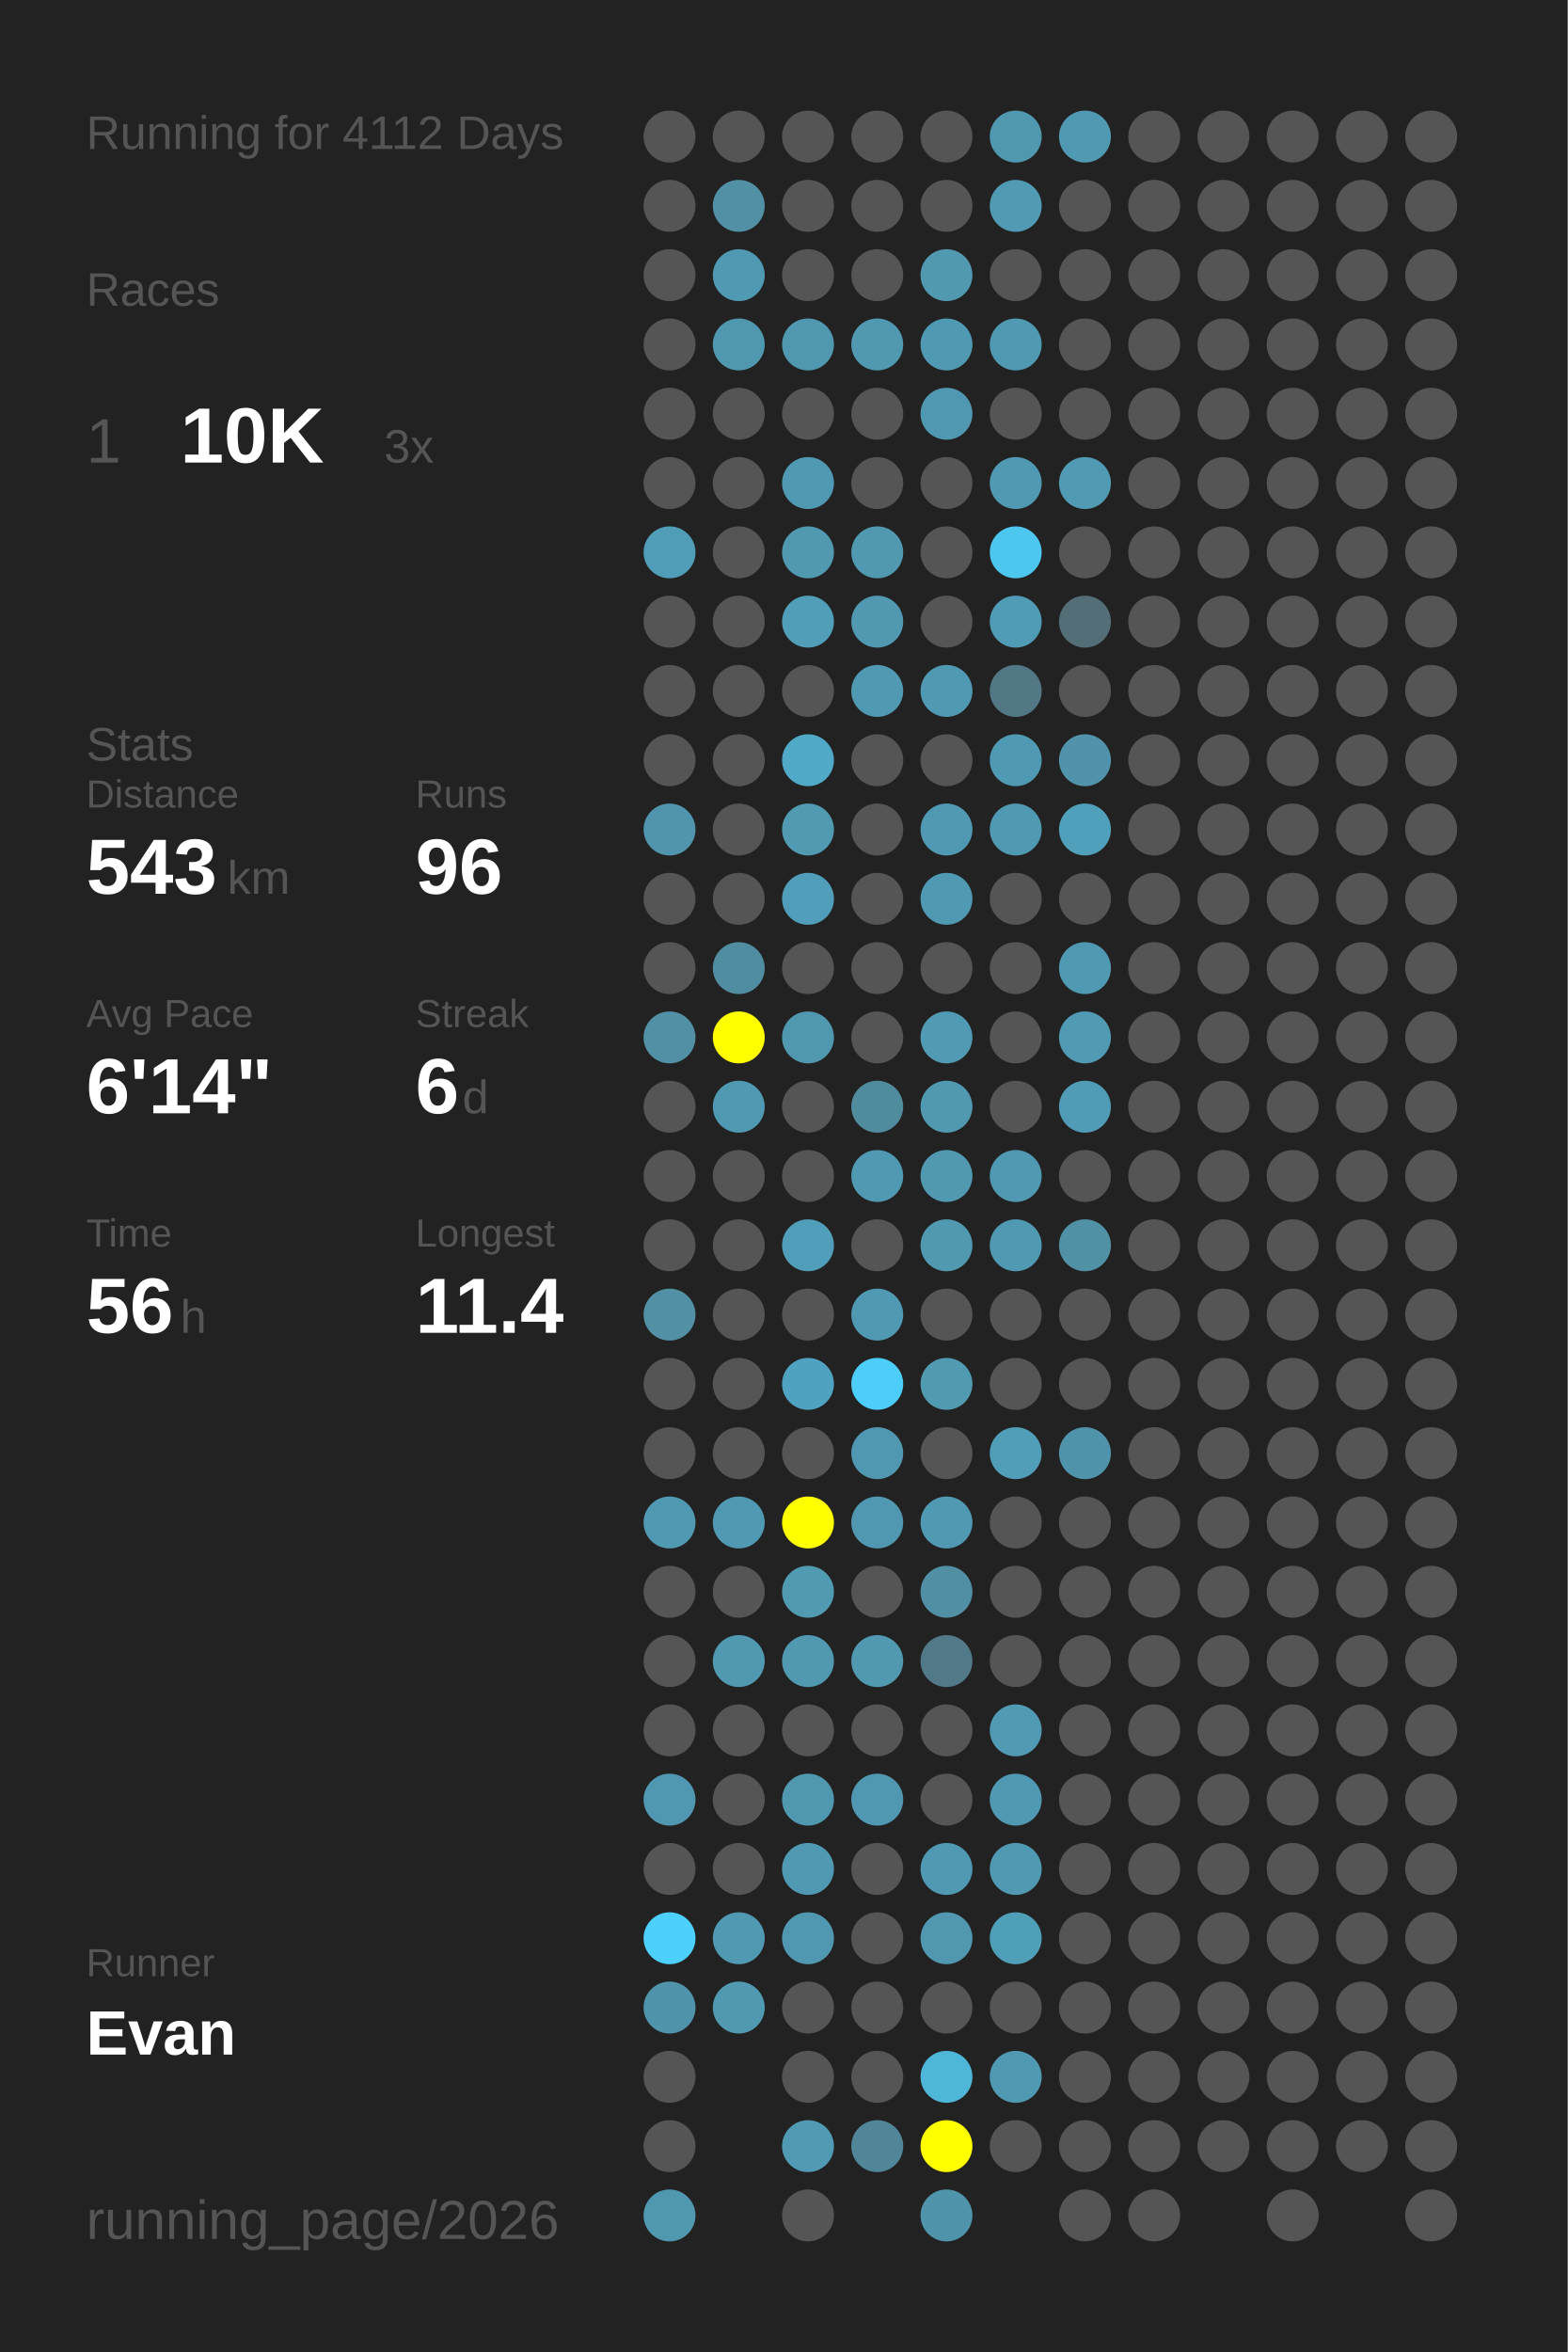
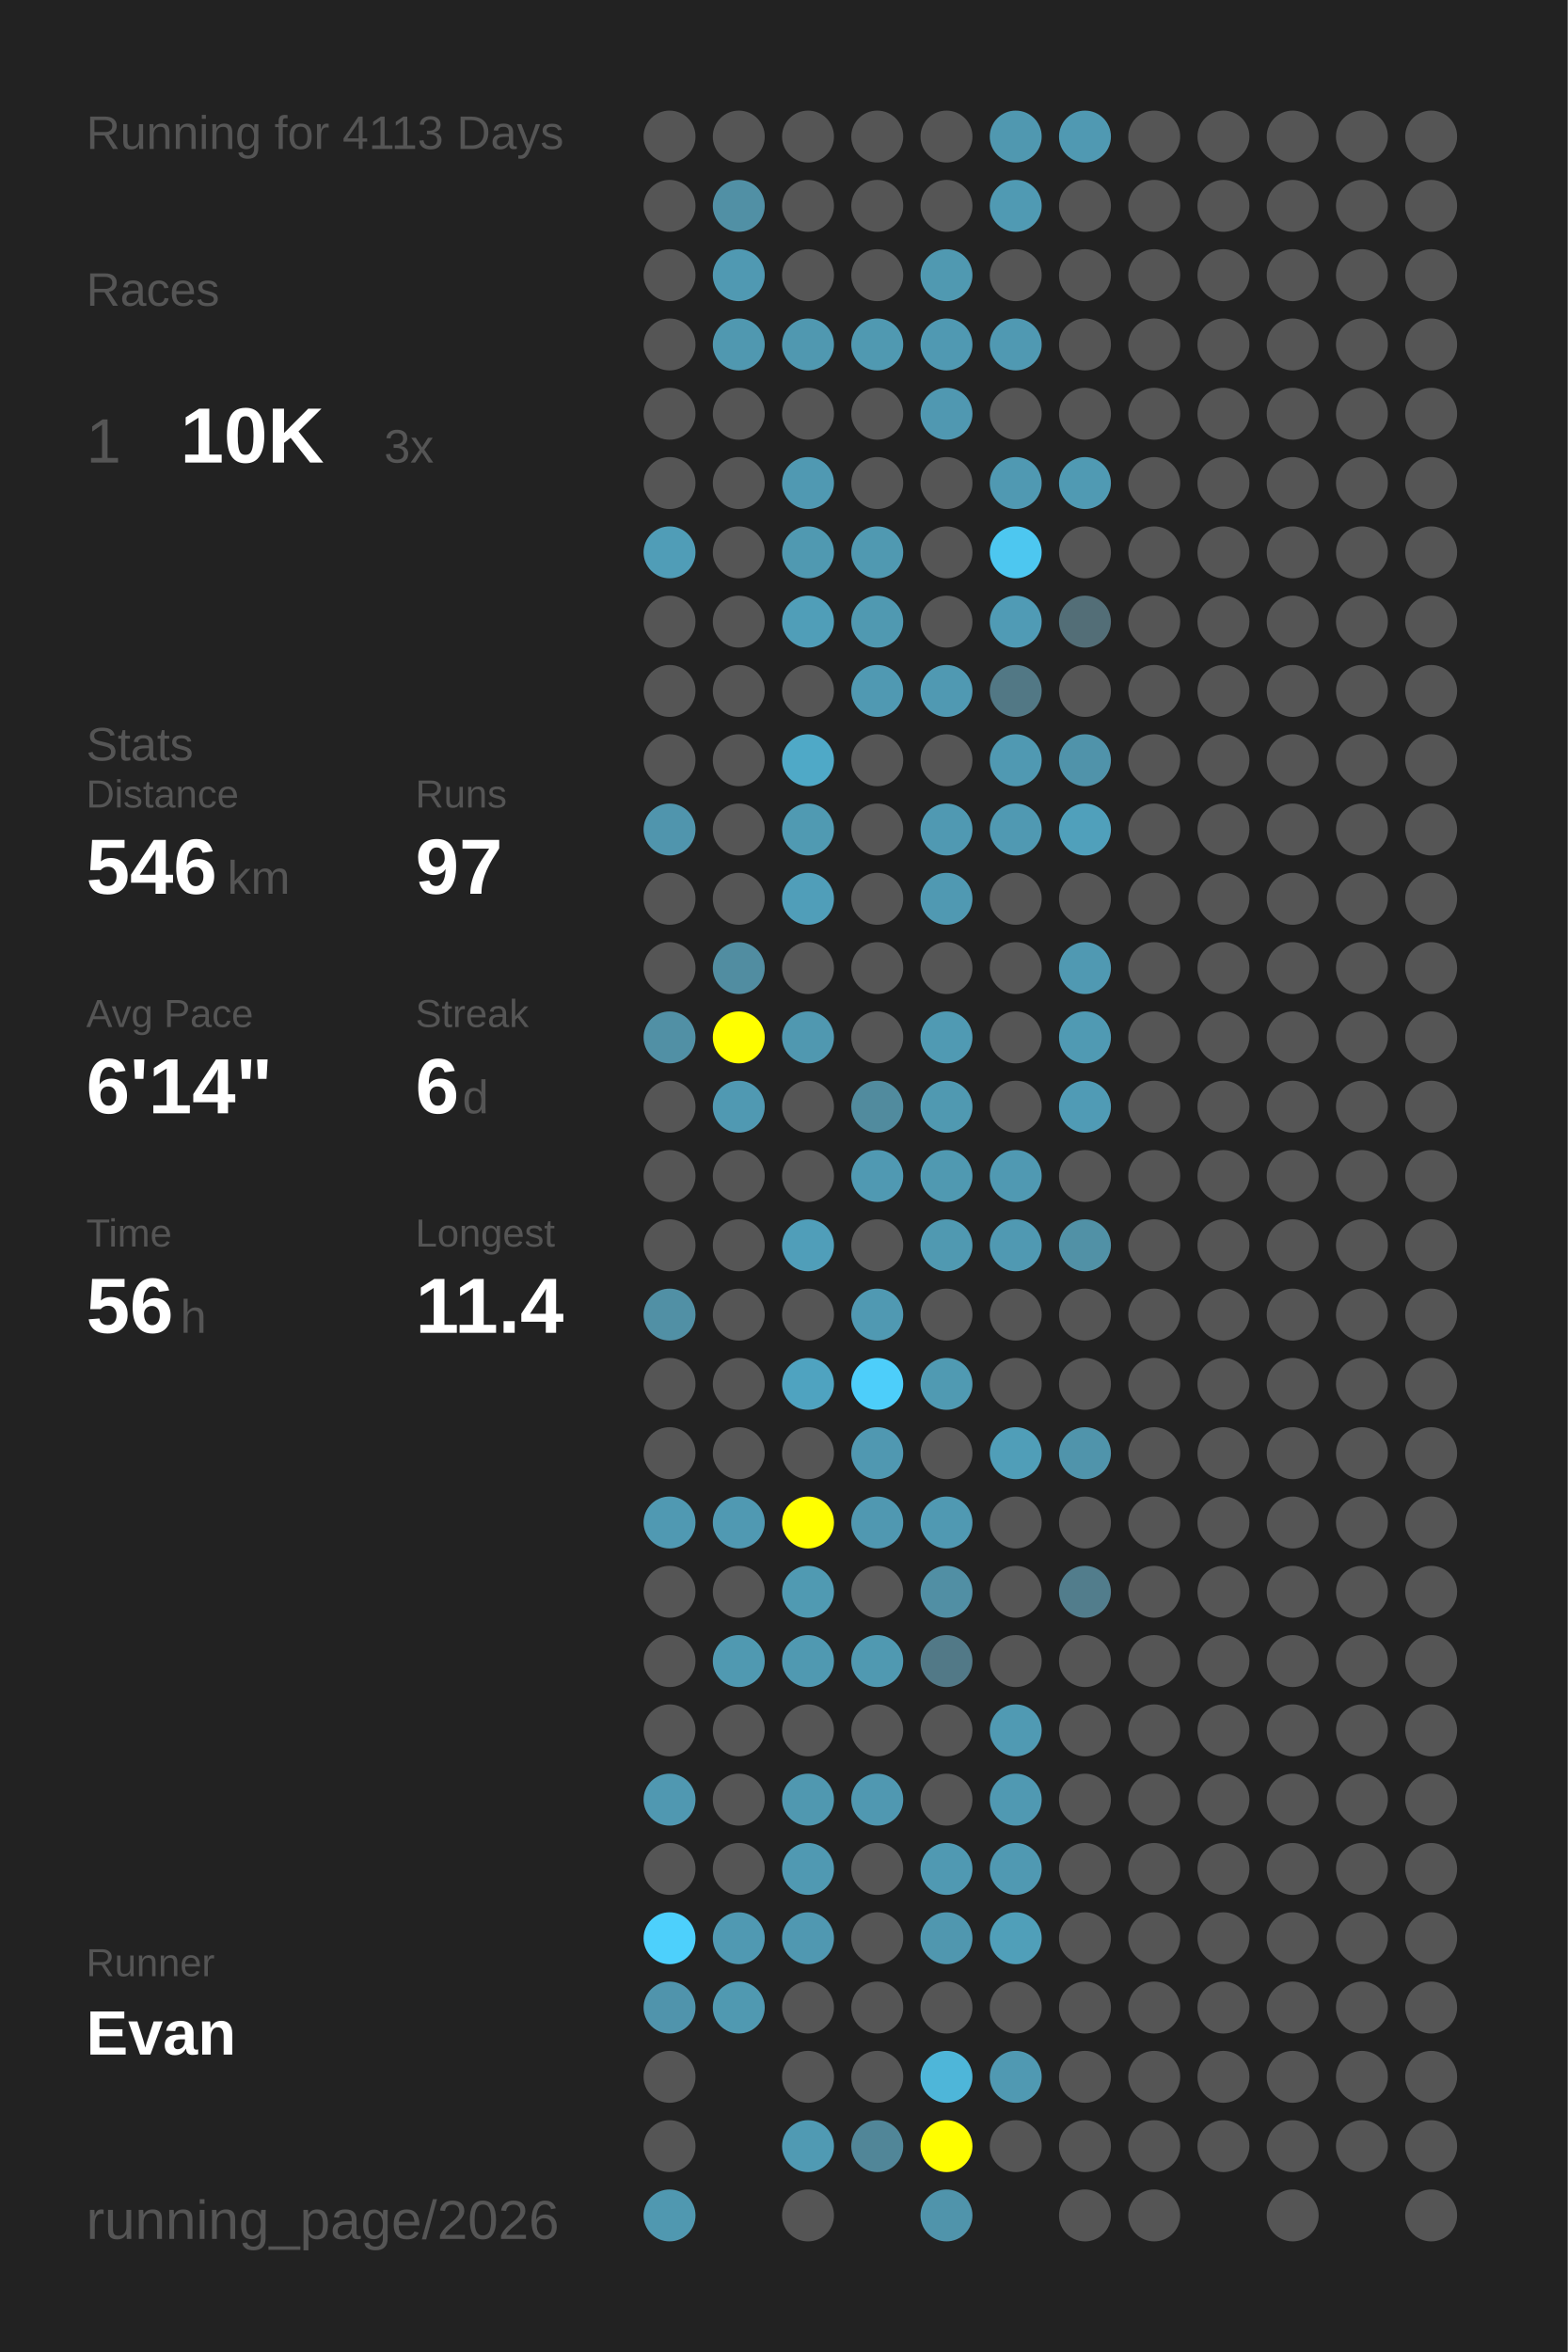
<svg xmlns="http://www.w3.org/2000/svg" baseProfile="full" height="300mm" version="1.1" viewBox="0,0,200,300" width="200mm">
  <defs />
  <rect fill="#222222" height="300" width="200" x="0" y="0" />
-   <text fill="#555555" style="font-size:6px; font-family:Arial;" x="11" y="19">Running for 4112 Days</text>
+   <text fill="#555555" style="font-size:6px; font-family:Arial;" x="11" y="19">Running for 4113 Days</text>
  <text fill="#555555" style="font-size:6px; font-family:Arial;" x="11" y="39">Races</text>
  <text fill="#555555" style="font-size:8px; font-family:Arial;" x="11" y="59">1</text>
  <text fill="#FFFFFF" style="font-size:10px; font-family:Arial; font-weight:bold;" x="23" y="59">10K</text>
  <text fill="#555555" style="font-size:6px; font-family:Arial;" x="49" y="59">3x</text>
  <text fill="#555555" style="font-size:6px; font-family:Arial;" x="11" y="97">Stats</text>
  <text fill="#555555" style="font-size:5px; font-family:Arial;" x="11" y="103">Distance</text>
-   <text fill="#FFFFFF" style="font-size:10px; font-family:Arial; font-weight:bold;" x="11" y="114">543</text>
+   <text fill="#FFFFFF" style="font-size:10px; font-family:Arial; font-weight:bold;" x="11" y="114">546</text>
  <text fill="#555555" style="font-size:6px; font-family:Arial;" x="29" y="114">km</text>
  <text fill="#555555" style="font-size:5px; font-family:Arial;" x="53" y="103">Runs</text>
-   <text fill="#FFFFFF" style="font-size:10px; font-family:Arial; font-weight:bold;" x="53" y="114">96</text>
+   <text fill="#FFFFFF" style="font-size:10px; font-family:Arial; font-weight:bold;" x="53" y="114">97</text>
  <text fill="#555555" style="font-size:5px; font-family:Arial;" x="11" y="131">Avg Pace</text>
  <text fill="#FFFFFF" style="font-size:10px; font-family:Arial; font-weight:bold;" x="11" y="142">6'14"</text>
  <text fill="#555555" style="font-size:5px; font-family:Arial;" x="53" y="131">Streak</text>
  <text fill="#FFFFFF" style="font-size:10px; font-family:Arial; font-weight:bold;" x="53" y="142">6</text>
  <text fill="#555555" style="font-size:6px; font-family:Arial;" x="59" y="142">d</text>
  <text fill="#555555" style="font-size:5px; font-family:Arial;" x="11" y="159">Time</text>
  <text fill="#FFFFFF" style="font-size:10px; font-family:Arial; font-weight:bold;" x="11" y="170">56</text>
  <text fill="#555555" style="font-size:6px; font-family:Arial;" x="23" y="170">h</text>
  <text fill="#555555" style="font-size:5px; font-family:Arial;" x="53" y="159">Longest</text>
  <text fill="#FFFFFF" style="font-size:10px; font-family:Arial; font-weight:bold;" x="53" y="170">11.4</text>
  <text fill="#555555" style="font-size:5px; font-family:Arial;" x="11" y="252.065">Runner</text>
  <text fill="#FFFFFF" style="font-size:8px; font-family:Arial; font-weight:bold;" x="11" y="262.065">Evan</text>
  <text fill="#555555" style="font-size:7px; font-family:Arial;" x="11" y="285.581">running_page/2026</text>
  <circle cx="85.417" cy="17.419" fill="#555555" r="3.312" />
  <circle cx="85.417" cy="26.258" fill="#555555" r="3.312" />
  <circle cx="85.417" cy="35.097" fill="#555555" r="3.312" />
  <circle cx="85.417" cy="43.935" fill="#555555" r="3.312" />
  <circle cx="85.417" cy="52.774" fill="#555555" r="3.312" />
  <circle cx="85.417" cy="61.613" fill="#555555" r="3.312" />
  <circle cx="85.417" cy="70.452" fill="#509db7" r="3.312" />
  <circle cx="85.417" cy="79.29" fill="#555555" r="3.312" />
  <circle cx="85.417" cy="88.129" fill="#555555" r="3.312" />
  <circle cx="85.417" cy="96.968" fill="#555555" r="3.312" />
  <circle cx="85.417" cy="105.806" fill="#5095ad" r="3.312" />
  <circle cx="85.417" cy="114.645" fill="#555555" r="3.312" />
  <circle cx="85.417" cy="123.484" fill="#555555" r="3.312" />
  <circle cx="85.417" cy="132.323" fill="#5190a5" r="3.312" />
  <circle cx="85.417" cy="141.161" fill="#555555" r="3.312" />
  <circle cx="85.417" cy="150" fill="#555555" r="3.312" />
  <circle cx="85.417" cy="158.839" fill="#555555" r="3.312" />
  <circle cx="85.417" cy="167.677" fill="#5190a5" r="3.312" />
  <circle cx="85.417" cy="176.516" fill="#555555" r="3.312" />
  <circle cx="85.417" cy="185.355" fill="#555555" r="3.312" />
  <circle cx="85.417" cy="194.194" fill="#5099b2" r="3.312" />
  <circle cx="85.417" cy="203.032" fill="#555555" r="3.312" />
  <circle cx="85.417" cy="211.871" fill="#555555" r="3.312" />
  <circle cx="85.417" cy="220.71" fill="#555555" r="3.312" />
  <circle cx="85.417" cy="229.548" fill="#5098b1" r="3.312" />
  <circle cx="85.417" cy="238.387" fill="#555555" r="3.312" />
  <circle cx="85.417" cy="247.226" fill="#4dd0fc" r="3.312" />
  <circle cx="85.417" cy="256.065" fill="#5094ac" r="3.312" />
  <circle cx="85.417" cy="264.903" fill="#555555" r="3.312" />
  <circle cx="85.417" cy="273.742" fill="#555555" r="3.312" />
  <circle cx="85.417" cy="282.581" fill="#5098b0" r="3.312" />
  <circle cx="94.25" cy="17.419" fill="#555555" r="3.312" />
  <circle cx="94.25" cy="26.258" fill="#5190a5" r="3.312" />
  <circle cx="94.25" cy="35.097" fill="#5099b2" r="3.312" />
  <circle cx="94.25" cy="43.935" fill="#5098b0" r="3.312" />
  <circle cx="94.25" cy="52.774" fill="#555555" r="3.312" />
  <circle cx="94.25" cy="61.613" fill="#555555" r="3.312" />
  <circle cx="94.25" cy="70.452" fill="#555555" r="3.312" />
  <circle cx="94.25" cy="79.29" fill="#555555" r="3.312" />
  <circle cx="94.25" cy="88.129" fill="#555555" r="3.312" />
  <circle cx="94.25" cy="96.968" fill="#555555" r="3.312" />
  <circle cx="94.25" cy="105.806" fill="#555555" r="3.312" />
  <circle cx="94.25" cy="114.645" fill="#555555" r="3.312" />
  <circle cx="94.25" cy="123.484" fill="#518da1" r="3.312" />
  <circle cx="94.25" cy="132.323" fill="#FFFF00" r="3.312" />
  <circle cx="94.25" cy="141.161" fill="#5099b2" r="3.312" />
  <circle cx="94.25" cy="150" fill="#555555" r="3.312" />
  <circle cx="94.25" cy="158.839" fill="#555555" r="3.312" />
  <circle cx="94.25" cy="167.677" fill="#555555" r="3.312" />
  <circle cx="94.25" cy="176.516" fill="#555555" r="3.312" />
  <circle cx="94.25" cy="185.355" fill="#555555" r="3.312" />
  <circle cx="94.25" cy="194.194" fill="#5099b2" r="3.312" />
  <circle cx="94.25" cy="203.032" fill="#555555" r="3.312" />
  <circle cx="94.25" cy="211.871" fill="#5099b1" r="3.312" />
  <circle cx="94.25" cy="220.71" fill="#555555" r="3.312" />
  <circle cx="94.25" cy="229.548" fill="#555555" r="3.312" />
  <circle cx="94.25" cy="238.387" fill="#555555" r="3.312" />
  <circle cx="94.25" cy="247.226" fill="#5099b2" r="3.312" />
  <circle cx="94.25" cy="256.065" fill="#5099b1" r="3.312" />
  <circle cx="103.083" cy="17.419" fill="#555555" r="3.312" />
  <circle cx="103.083" cy="26.258" fill="#555555" r="3.312" />
  <circle cx="103.083" cy="35.097" fill="#555555" r="3.312" />
  <circle cx="103.083" cy="43.935" fill="#5098b0" r="3.312" />
  <circle cx="103.083" cy="52.774" fill="#555555" r="3.312" />
  <circle cx="103.083" cy="61.613" fill="#5099b2" r="3.312" />
  <circle cx="103.083" cy="70.452" fill="#5099b1" r="3.312" />
  <circle cx="103.083" cy="79.29" fill="#509eb8" r="3.312" />
  <circle cx="103.083" cy="88.129" fill="#555555" r="3.312" />
  <circle cx="103.083" cy="96.968" fill="#4fa9c7" r="3.312" />
  <circle cx="103.083" cy="105.806" fill="#509ab2" r="3.312" />
  <circle cx="103.083" cy="114.645" fill="#509eb9" r="3.312" />
  <circle cx="103.083" cy="123.484" fill="#555555" r="3.312" />
  <circle cx="103.083" cy="132.323" fill="#5098b0" r="3.312" />
  <circle cx="103.083" cy="141.161" fill="#555555" r="3.312" />
  <circle cx="103.083" cy="150" fill="#555555" r="3.312" />
  <circle cx="103.083" cy="158.839" fill="#509eb9" r="3.312" />
  <circle cx="103.083" cy="167.677" fill="#555555" r="3.312" />
  <circle cx="103.083" cy="176.516" fill="#4fa3c0" r="3.312" />
  <circle cx="103.083" cy="185.355" fill="#555555" r="3.312" />
  <circle cx="103.083" cy="194.194" fill="#FFFF00" r="3.312" />
  <circle cx="103.083" cy="203.032" fill="#509ab2" r="3.312" />
  <circle cx="103.083" cy="211.871" fill="#5099b1" r="3.312" />
  <circle cx="103.083" cy="220.71" fill="#555555" r="3.312" />
  <circle cx="103.083" cy="229.548" fill="#5098b0" r="3.312" />
  <circle cx="103.083" cy="238.387" fill="#5099b2" r="3.312" />
  <circle cx="103.083" cy="247.226" fill="#5098b1" r="3.312" />
  <circle cx="103.083" cy="256.065" fill="#555555" r="3.312" />
  <circle cx="103.083" cy="264.903" fill="#555555" r="3.312" />
  <circle cx="103.083" cy="273.742" fill="#509ab3" r="3.312" />
  <circle cx="103.083" cy="282.581" fill="#555555" r="3.312" />
  <circle cx="111.917" cy="17.419" fill="#555555" r="3.312" />
  <circle cx="111.917" cy="26.258" fill="#555555" r="3.312" />
  <circle cx="111.917" cy="35.097" fill="#555555" r="3.312" />
  <circle cx="111.917" cy="43.935" fill="#5099b1" r="3.312" />
  <circle cx="111.917" cy="52.774" fill="#555555" r="3.312" />
  <circle cx="111.917" cy="61.613" fill="#555555" r="3.312" />
  <circle cx="111.917" cy="70.452" fill="#5099b1" r="3.312" />
  <circle cx="111.917" cy="79.29" fill="#5099b1" r="3.312" />
  <circle cx="111.917" cy="88.129" fill="#5099b2" r="3.312" />
  <circle cx="111.917" cy="96.968" fill="#555555" r="3.312" />
  <circle cx="111.917" cy="105.806" fill="#555555" r="3.312" />
  <circle cx="111.917" cy="114.645" fill="#555555" r="3.312" />
  <circle cx="111.917" cy="123.484" fill="#555555" r="3.312" />
  <circle cx="111.917" cy="132.323" fill="#555555" r="3.312" />
  <circle cx="111.917" cy="141.161" fill="#518b9e" r="3.312" />
  <circle cx="111.917" cy="150" fill="#5099b2" r="3.312" />
  <circle cx="111.917" cy="158.839" fill="#555555" r="3.312" />
  <circle cx="111.917" cy="167.677" fill="#5099b2" r="3.312" />
  <circle cx="111.917" cy="176.516" fill="#4dcefa" r="3.312" />
  <circle cx="111.917" cy="185.355" fill="#5098b1" r="3.312" />
  <circle cx="111.917" cy="194.194" fill="#5098b1" r="3.312" />
  <circle cx="111.917" cy="203.032" fill="#555555" r="3.312" />
  <circle cx="111.917" cy="211.871" fill="#5099b1" r="3.312" />
  <circle cx="111.917" cy="220.71" fill="#555555" r="3.312" />
  <circle cx="111.917" cy="229.548" fill="#5098b1" r="3.312" />
  <circle cx="111.917" cy="238.387" fill="#555555" r="3.312" />
  <circle cx="111.917" cy="247.226" fill="#555555" r="3.312" />
  <circle cx="111.917" cy="256.065" fill="#555555" r="3.312" />
  <circle cx="111.917" cy="264.903" fill="#555555" r="3.312" />
  <circle cx="111.917" cy="273.742" fill="#518698" r="3.312" />
  <circle cx="120.75" cy="17.419" fill="#555555" r="3.312" />
  <circle cx="120.75" cy="26.258" fill="#555555" r="3.312" />
  <circle cx="120.75" cy="35.097" fill="#5099b1" r="3.312" />
  <circle cx="120.75" cy="43.935" fill="#5099b2" r="3.312" />
  <circle cx="120.75" cy="52.774" fill="#5098b1" r="3.312" />
  <circle cx="120.75" cy="61.613" fill="#555555" r="3.312" />
  <circle cx="120.75" cy="70.452" fill="#555555" r="3.312" />
  <circle cx="120.75" cy="79.29" fill="#555555" r="3.312" />
  <circle cx="120.75" cy="88.129" fill="#5099b2" r="3.312" />
  <circle cx="120.75" cy="96.968" fill="#555555" r="3.312" />
  <circle cx="120.75" cy="105.806" fill="#5099b2" r="3.312" />
  <circle cx="120.75" cy="114.645" fill="#5099b2" r="3.312" />
  <circle cx="120.75" cy="123.484" fill="#555555" r="3.312" />
  <circle cx="120.75" cy="132.323" fill="#509ab3" r="3.312" />
  <circle cx="120.75" cy="141.161" fill="#5099b1" r="3.312" />
  <circle cx="120.75" cy="150" fill="#5099b1" r="3.312" />
  <circle cx="120.75" cy="158.839" fill="#5099b1" r="3.312" />
  <circle cx="120.75" cy="167.677" fill="#555555" r="3.312" />
  <circle cx="120.75" cy="176.516" fill="#509ab2" r="3.312" />
  <circle cx="120.75" cy="185.355" fill="#555555" r="3.312" />
  <circle cx="120.75" cy="194.194" fill="#5099b2" r="3.312" />
  <circle cx="120.75" cy="203.032" fill="#518fa4" r="3.312" />
  <circle cx="120.75" cy="211.871" fill="#527987" r="3.312" />
  <circle cx="120.75" cy="220.71" fill="#555555" r="3.312" />
  <circle cx="120.75" cy="229.548" fill="#555555" r="3.312" />
  <circle cx="120.75" cy="238.387" fill="#5099b2" r="3.312" />
  <circle cx="120.75" cy="247.226" fill="#5097af" r="3.312" />
  <circle cx="120.75" cy="256.065" fill="#555555" r="3.312" />
  <circle cx="120.75" cy="264.903" fill="#4eb6d9" r="3.312" />
  <circle cx="120.75" cy="273.742" fill="#FFFF00" r="3.312" />
  <circle cx="120.75" cy="282.581" fill="#5094ab" r="3.312" />
  <circle cx="129.583" cy="17.419" fill="#5098b0" r="3.312" />
  <circle cx="129.583" cy="26.258" fill="#509ab3" r="3.312" />
  <circle cx="129.583" cy="35.097" fill="#555555" r="3.312" />
  <circle cx="129.583" cy="43.935" fill="#5099b2" r="3.312" />
  <circle cx="129.583" cy="52.774" fill="#555555" r="3.312" />
  <circle cx="129.583" cy="61.613" fill="#5099b2" r="3.312" />
  <circle cx="129.583" cy="70.452" fill="#4dc7f0" r="3.312" />
  <circle cx="129.583" cy="79.29" fill="#509bb5" r="3.312" />
  <circle cx="129.583" cy="88.129" fill="#527885" r="3.312" />
  <circle cx="129.583" cy="96.968" fill="#5099b2" r="3.312" />
  <circle cx="129.583" cy="105.806" fill="#5099b2" r="3.312" />
  <circle cx="129.583" cy="114.645" fill="#555555" r="3.312" />
  <circle cx="129.583" cy="123.484" fill="#555555" r="3.312" />
  <circle cx="129.583" cy="132.323" fill="#555555" r="3.312" />
  <circle cx="129.583" cy="141.161" fill="#555555" r="3.312" />
  <circle cx="129.583" cy="150" fill="#5099b2" r="3.312" />
  <circle cx="129.583" cy="158.839" fill="#5099b2" r="3.312" />
  <circle cx="129.583" cy="167.677" fill="#555555" r="3.312" />
  <circle cx="129.583" cy="176.516" fill="#555555" r="3.312" />
  <circle cx="129.583" cy="185.355" fill="#509eb8" r="3.312" />
  <circle cx="129.583" cy="194.194" fill="#555555" r="3.312" />
  <circle cx="129.583" cy="203.032" fill="#555555" r="3.312" />
  <circle cx="129.583" cy="211.871" fill="#555555" r="3.312" />
  <circle cx="129.583" cy="220.71" fill="#509ab3" r="3.312" />
  <circle cx="129.583" cy="229.548" fill="#5099b2" r="3.312" />
  <circle cx="129.583" cy="238.387" fill="#5099b2" r="3.312" />
  <circle cx="129.583" cy="247.226" fill="#509fb9" r="3.312" />
  <circle cx="129.583" cy="256.065" fill="#555555" r="3.312" />
  <circle cx="129.583" cy="264.903" fill="#5099b2" r="3.312" />
  <circle cx="129.583" cy="273.742" fill="#555555" r="3.312" />
  <circle cx="138.417" cy="17.419" fill="#5099b2" r="3.312" />
  <circle cx="138.417" cy="26.258" fill="#555555" r="3.312" />
  <circle cx="138.417" cy="35.097" fill="#555555" r="3.312" />
  <circle cx="138.417" cy="43.935" fill="#555555" r="3.312" />
  <circle cx="138.417" cy="52.774" fill="#555555" r="3.312" />
  <circle cx="138.417" cy="61.613" fill="#509ab3" r="3.312" />
  <circle cx="138.417" cy="70.452" fill="#555555" r="3.312" />
  <circle cx="138.417" cy="79.29" fill="#536e77" r="3.312" />
  <circle cx="138.417" cy="88.129" fill="#555555" r="3.312" />
  <circle cx="138.417" cy="96.968" fill="#5093aa" r="3.312" />
  <circle cx="138.417" cy="105.806" fill="#50a0bb" r="3.312" />
  <circle cx="138.417" cy="114.645" fill="#555555" r="3.312" />
  <circle cx="138.417" cy="123.484" fill="#5099b2" r="3.312" />
  <circle cx="138.417" cy="132.323" fill="#509ab3" r="3.312" />
  <circle cx="138.417" cy="141.161" fill="#509bb5" r="3.312" />
  <circle cx="138.417" cy="150" fill="#555555" r="3.312" />
  <circle cx="138.417" cy="158.839" fill="#5191a6" r="3.312" />
  <circle cx="138.417" cy="167.677" fill="#555555" r="3.312" />
  <circle cx="138.417" cy="176.516" fill="#555555" r="3.312" />
  <circle cx="138.417" cy="185.355" fill="#5094ab" r="3.312" />
  <circle cx="138.417" cy="194.194" fill="#555555" r="3.312" />
-   <circle cx="138.417" cy="203.032" fill="#555555" r="3.312" />
+   <circle cx="138.417" cy="203.032" fill="#527d8c" r="3.312" />
  <circle cx="138.417" cy="211.871" fill="#555555" r="3.312" />
  <circle cx="138.417" cy="220.71" fill="#555555" r="3.312" />
  <circle cx="138.417" cy="229.548" fill="#555555" r="3.312" />
  <circle cx="138.417" cy="238.387" fill="#555555" r="3.312" />
  <circle cx="138.417" cy="247.226" fill="#555555" r="3.312" />
  <circle cx="138.417" cy="256.065" fill="#555555" r="3.312" />
  <circle cx="138.417" cy="264.903" fill="#555555" r="3.312" />
  <circle cx="138.417" cy="273.742" fill="#555555" r="3.312" />
  <circle cx="138.417" cy="282.581" fill="#555555" r="3.312" />
  <circle cx="147.25" cy="17.419" fill="#555555" r="3.312" />
  <circle cx="147.25" cy="26.258" fill="#555555" r="3.312" />
  <circle cx="147.25" cy="35.097" fill="#555555" r="3.312" />
  <circle cx="147.25" cy="43.935" fill="#555555" r="3.312" />
  <circle cx="147.25" cy="52.774" fill="#555555" r="3.312" />
  <circle cx="147.25" cy="61.613" fill="#555555" r="3.312" />
  <circle cx="147.25" cy="70.452" fill="#555555" r="3.312" />
  <circle cx="147.25" cy="79.29" fill="#555555" r="3.312" />
  <circle cx="147.25" cy="88.129" fill="#555555" r="3.312" />
  <circle cx="147.25" cy="96.968" fill="#555555" r="3.312" />
  <circle cx="147.25" cy="105.806" fill="#555555" r="3.312" />
  <circle cx="147.25" cy="114.645" fill="#555555" r="3.312" />
  <circle cx="147.25" cy="123.484" fill="#555555" r="3.312" />
  <circle cx="147.25" cy="132.323" fill="#555555" r="3.312" />
  <circle cx="147.25" cy="141.161" fill="#555555" r="3.312" />
  <circle cx="147.25" cy="150" fill="#555555" r="3.312" />
  <circle cx="147.25" cy="158.839" fill="#555555" r="3.312" />
  <circle cx="147.25" cy="167.677" fill="#555555" r="3.312" />
  <circle cx="147.25" cy="176.516" fill="#555555" r="3.312" />
  <circle cx="147.25" cy="185.355" fill="#555555" r="3.312" />
  <circle cx="147.25" cy="194.194" fill="#555555" r="3.312" />
  <circle cx="147.25" cy="203.032" fill="#555555" r="3.312" />
  <circle cx="147.25" cy="211.871" fill="#555555" r="3.312" />
  <circle cx="147.25" cy="220.71" fill="#555555" r="3.312" />
  <circle cx="147.25" cy="229.548" fill="#555555" r="3.312" />
  <circle cx="147.25" cy="238.387" fill="#555555" r="3.312" />
  <circle cx="147.25" cy="247.226" fill="#555555" r="3.312" />
  <circle cx="147.25" cy="256.065" fill="#555555" r="3.312" />
  <circle cx="147.25" cy="264.903" fill="#555555" r="3.312" />
  <circle cx="147.25" cy="273.742" fill="#555555" r="3.312" />
  <circle cx="147.25" cy="282.581" fill="#555555" r="3.312" />
  <circle cx="156.083" cy="17.419" fill="#555555" r="3.312" />
  <circle cx="156.083" cy="26.258" fill="#555555" r="3.312" />
  <circle cx="156.083" cy="35.097" fill="#555555" r="3.312" />
  <circle cx="156.083" cy="43.935" fill="#555555" r="3.312" />
  <circle cx="156.083" cy="52.774" fill="#555555" r="3.312" />
  <circle cx="156.083" cy="61.613" fill="#555555" r="3.312" />
  <circle cx="156.083" cy="70.452" fill="#555555" r="3.312" />
  <circle cx="156.083" cy="79.29" fill="#555555" r="3.312" />
  <circle cx="156.083" cy="88.129" fill="#555555" r="3.312" />
  <circle cx="156.083" cy="96.968" fill="#555555" r="3.312" />
  <circle cx="156.083" cy="105.806" fill="#555555" r="3.312" />
  <circle cx="156.083" cy="114.645" fill="#555555" r="3.312" />
  <circle cx="156.083" cy="123.484" fill="#555555" r="3.312" />
  <circle cx="156.083" cy="132.323" fill="#555555" r="3.312" />
  <circle cx="156.083" cy="141.161" fill="#555555" r="3.312" />
  <circle cx="156.083" cy="150" fill="#555555" r="3.312" />
  <circle cx="156.083" cy="158.839" fill="#555555" r="3.312" />
  <circle cx="156.083" cy="167.677" fill="#555555" r="3.312" />
  <circle cx="156.083" cy="176.516" fill="#555555" r="3.312" />
  <circle cx="156.083" cy="185.355" fill="#555555" r="3.312" />
  <circle cx="156.083" cy="194.194" fill="#555555" r="3.312" />
  <circle cx="156.083" cy="203.032" fill="#555555" r="3.312" />
  <circle cx="156.083" cy="211.871" fill="#555555" r="3.312" />
  <circle cx="156.083" cy="220.71" fill="#555555" r="3.312" />
  <circle cx="156.083" cy="229.548" fill="#555555" r="3.312" />
  <circle cx="156.083" cy="238.387" fill="#555555" r="3.312" />
  <circle cx="156.083" cy="247.226" fill="#555555" r="3.312" />
  <circle cx="156.083" cy="256.065" fill="#555555" r="3.312" />
  <circle cx="156.083" cy="264.903" fill="#555555" r="3.312" />
  <circle cx="156.083" cy="273.742" fill="#555555" r="3.312" />
  <circle cx="164.917" cy="17.419" fill="#555555" r="3.312" />
  <circle cx="164.917" cy="26.258" fill="#555555" r="3.312" />
  <circle cx="164.917" cy="35.097" fill="#555555" r="3.312" />
  <circle cx="164.917" cy="43.935" fill="#555555" r="3.312" />
  <circle cx="164.917" cy="52.774" fill="#555555" r="3.312" />
  <circle cx="164.917" cy="61.613" fill="#555555" r="3.312" />
  <circle cx="164.917" cy="70.452" fill="#555555" r="3.312" />
  <circle cx="164.917" cy="79.29" fill="#555555" r="3.312" />
  <circle cx="164.917" cy="88.129" fill="#555555" r="3.312" />
  <circle cx="164.917" cy="96.968" fill="#555555" r="3.312" />
  <circle cx="164.917" cy="105.806" fill="#555555" r="3.312" />
  <circle cx="164.917" cy="114.645" fill="#555555" r="3.312" />
  <circle cx="164.917" cy="123.484" fill="#555555" r="3.312" />
  <circle cx="164.917" cy="132.323" fill="#555555" r="3.312" />
  <circle cx="164.917" cy="141.161" fill="#555555" r="3.312" />
  <circle cx="164.917" cy="150" fill="#555555" r="3.312" />
  <circle cx="164.917" cy="158.839" fill="#555555" r="3.312" />
  <circle cx="164.917" cy="167.677" fill="#555555" r="3.312" />
  <circle cx="164.917" cy="176.516" fill="#555555" r="3.312" />
  <circle cx="164.917" cy="185.355" fill="#555555" r="3.312" />
  <circle cx="164.917" cy="194.194" fill="#555555" r="3.312" />
  <circle cx="164.917" cy="203.032" fill="#555555" r="3.312" />
  <circle cx="164.917" cy="211.871" fill="#555555" r="3.312" />
  <circle cx="164.917" cy="220.71" fill="#555555" r="3.312" />
  <circle cx="164.917" cy="229.548" fill="#555555" r="3.312" />
  <circle cx="164.917" cy="238.387" fill="#555555" r="3.312" />
  <circle cx="164.917" cy="247.226" fill="#555555" r="3.312" />
  <circle cx="164.917" cy="256.065" fill="#555555" r="3.312" />
  <circle cx="164.917" cy="264.903" fill="#555555" r="3.312" />
  <circle cx="164.917" cy="273.742" fill="#555555" r="3.312" />
  <circle cx="164.917" cy="282.581" fill="#555555" r="3.312" />
  <circle cx="173.75" cy="17.419" fill="#555555" r="3.312" />
  <circle cx="173.75" cy="26.258" fill="#555555" r="3.312" />
  <circle cx="173.75" cy="35.097" fill="#555555" r="3.312" />
  <circle cx="173.75" cy="43.935" fill="#555555" r="3.312" />
  <circle cx="173.75" cy="52.774" fill="#555555" r="3.312" />
  <circle cx="173.75" cy="61.613" fill="#555555" r="3.312" />
  <circle cx="173.75" cy="70.452" fill="#555555" r="3.312" />
  <circle cx="173.75" cy="79.29" fill="#555555" r="3.312" />
  <circle cx="173.75" cy="88.129" fill="#555555" r="3.312" />
  <circle cx="173.75" cy="96.968" fill="#555555" r="3.312" />
  <circle cx="173.75" cy="105.806" fill="#555555" r="3.312" />
  <circle cx="173.75" cy="114.645" fill="#555555" r="3.312" />
  <circle cx="173.75" cy="123.484" fill="#555555" r="3.312" />
  <circle cx="173.75" cy="132.323" fill="#555555" r="3.312" />
  <circle cx="173.75" cy="141.161" fill="#555555" r="3.312" />
  <circle cx="173.75" cy="150" fill="#555555" r="3.312" />
  <circle cx="173.75" cy="158.839" fill="#555555" r="3.312" />
  <circle cx="173.75" cy="167.677" fill="#555555" r="3.312" />
  <circle cx="173.75" cy="176.516" fill="#555555" r="3.312" />
  <circle cx="173.75" cy="185.355" fill="#555555" r="3.312" />
  <circle cx="173.75" cy="194.194" fill="#555555" r="3.312" />
  <circle cx="173.75" cy="203.032" fill="#555555" r="3.312" />
  <circle cx="173.75" cy="211.871" fill="#555555" r="3.312" />
  <circle cx="173.75" cy="220.71" fill="#555555" r="3.312" />
  <circle cx="173.75" cy="229.548" fill="#555555" r="3.312" />
  <circle cx="173.75" cy="238.387" fill="#555555" r="3.312" />
  <circle cx="173.75" cy="247.226" fill="#555555" r="3.312" />
  <circle cx="173.75" cy="256.065" fill="#555555" r="3.312" />
  <circle cx="173.75" cy="264.903" fill="#555555" r="3.312" />
  <circle cx="173.75" cy="273.742" fill="#555555" r="3.312" />
  <circle cx="182.583" cy="17.419" fill="#555555" r="3.312" />
  <circle cx="182.583" cy="26.258" fill="#555555" r="3.312" />
  <circle cx="182.583" cy="35.097" fill="#555555" r="3.312" />
  <circle cx="182.583" cy="43.935" fill="#555555" r="3.312" />
  <circle cx="182.583" cy="52.774" fill="#555555" r="3.312" />
  <circle cx="182.583" cy="61.613" fill="#555555" r="3.312" />
  <circle cx="182.583" cy="70.452" fill="#555555" r="3.312" />
  <circle cx="182.583" cy="79.29" fill="#555555" r="3.312" />
  <circle cx="182.583" cy="88.129" fill="#555555" r="3.312" />
  <circle cx="182.583" cy="96.968" fill="#555555" r="3.312" />
  <circle cx="182.583" cy="105.806" fill="#555555" r="3.312" />
  <circle cx="182.583" cy="114.645" fill="#555555" r="3.312" />
  <circle cx="182.583" cy="123.484" fill="#555555" r="3.312" />
  <circle cx="182.583" cy="132.323" fill="#555555" r="3.312" />
  <circle cx="182.583" cy="141.161" fill="#555555" r="3.312" />
  <circle cx="182.583" cy="150" fill="#555555" r="3.312" />
  <circle cx="182.583" cy="158.839" fill="#555555" r="3.312" />
  <circle cx="182.583" cy="167.677" fill="#555555" r="3.312" />
  <circle cx="182.583" cy="176.516" fill="#555555" r="3.312" />
  <circle cx="182.583" cy="185.355" fill="#555555" r="3.312" />
  <circle cx="182.583" cy="194.194" fill="#555555" r="3.312" />
  <circle cx="182.583" cy="203.032" fill="#555555" r="3.312" />
  <circle cx="182.583" cy="211.871" fill="#555555" r="3.312" />
  <circle cx="182.583" cy="220.71" fill="#555555" r="3.312" />
  <circle cx="182.583" cy="229.548" fill="#555555" r="3.312" />
  <circle cx="182.583" cy="238.387" fill="#555555" r="3.312" />
  <circle cx="182.583" cy="247.226" fill="#555555" r="3.312" />
  <circle cx="182.583" cy="256.065" fill="#555555" r="3.312" />
  <circle cx="182.583" cy="264.903" fill="#555555" r="3.312" />
  <circle cx="182.583" cy="273.742" fill="#555555" r="3.312" />
  <circle cx="182.583" cy="282.581" fill="#555555" r="3.312" />
</svg>
